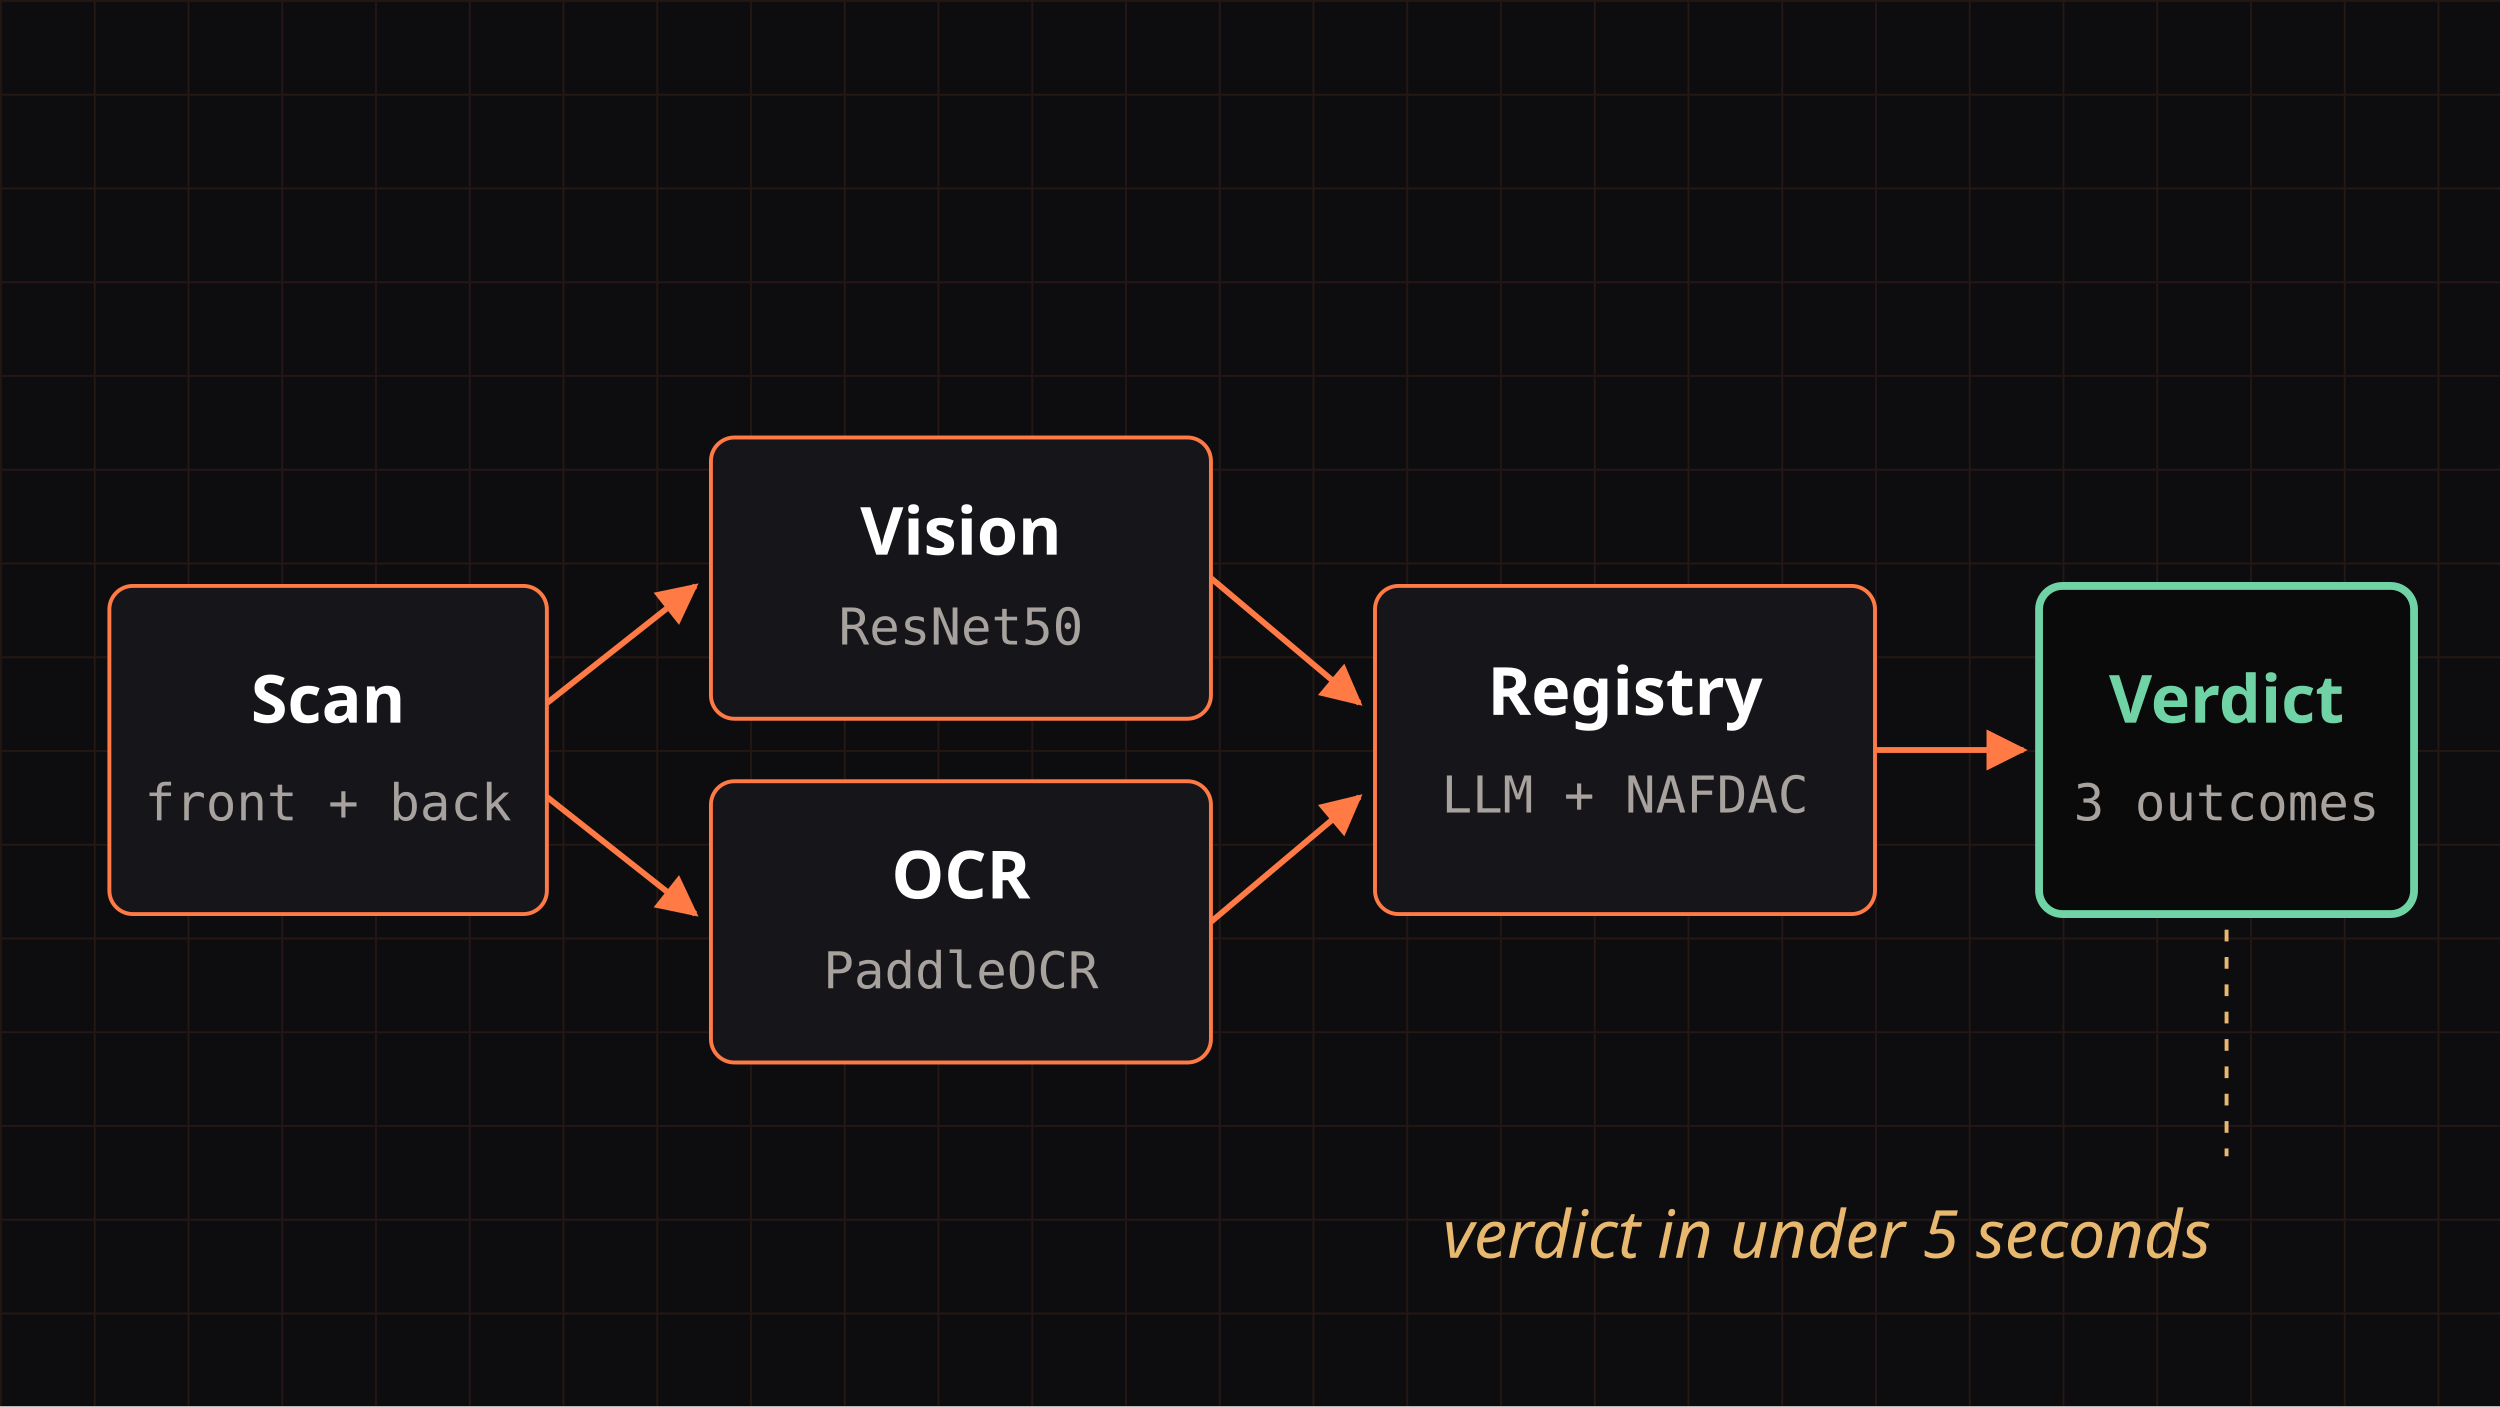
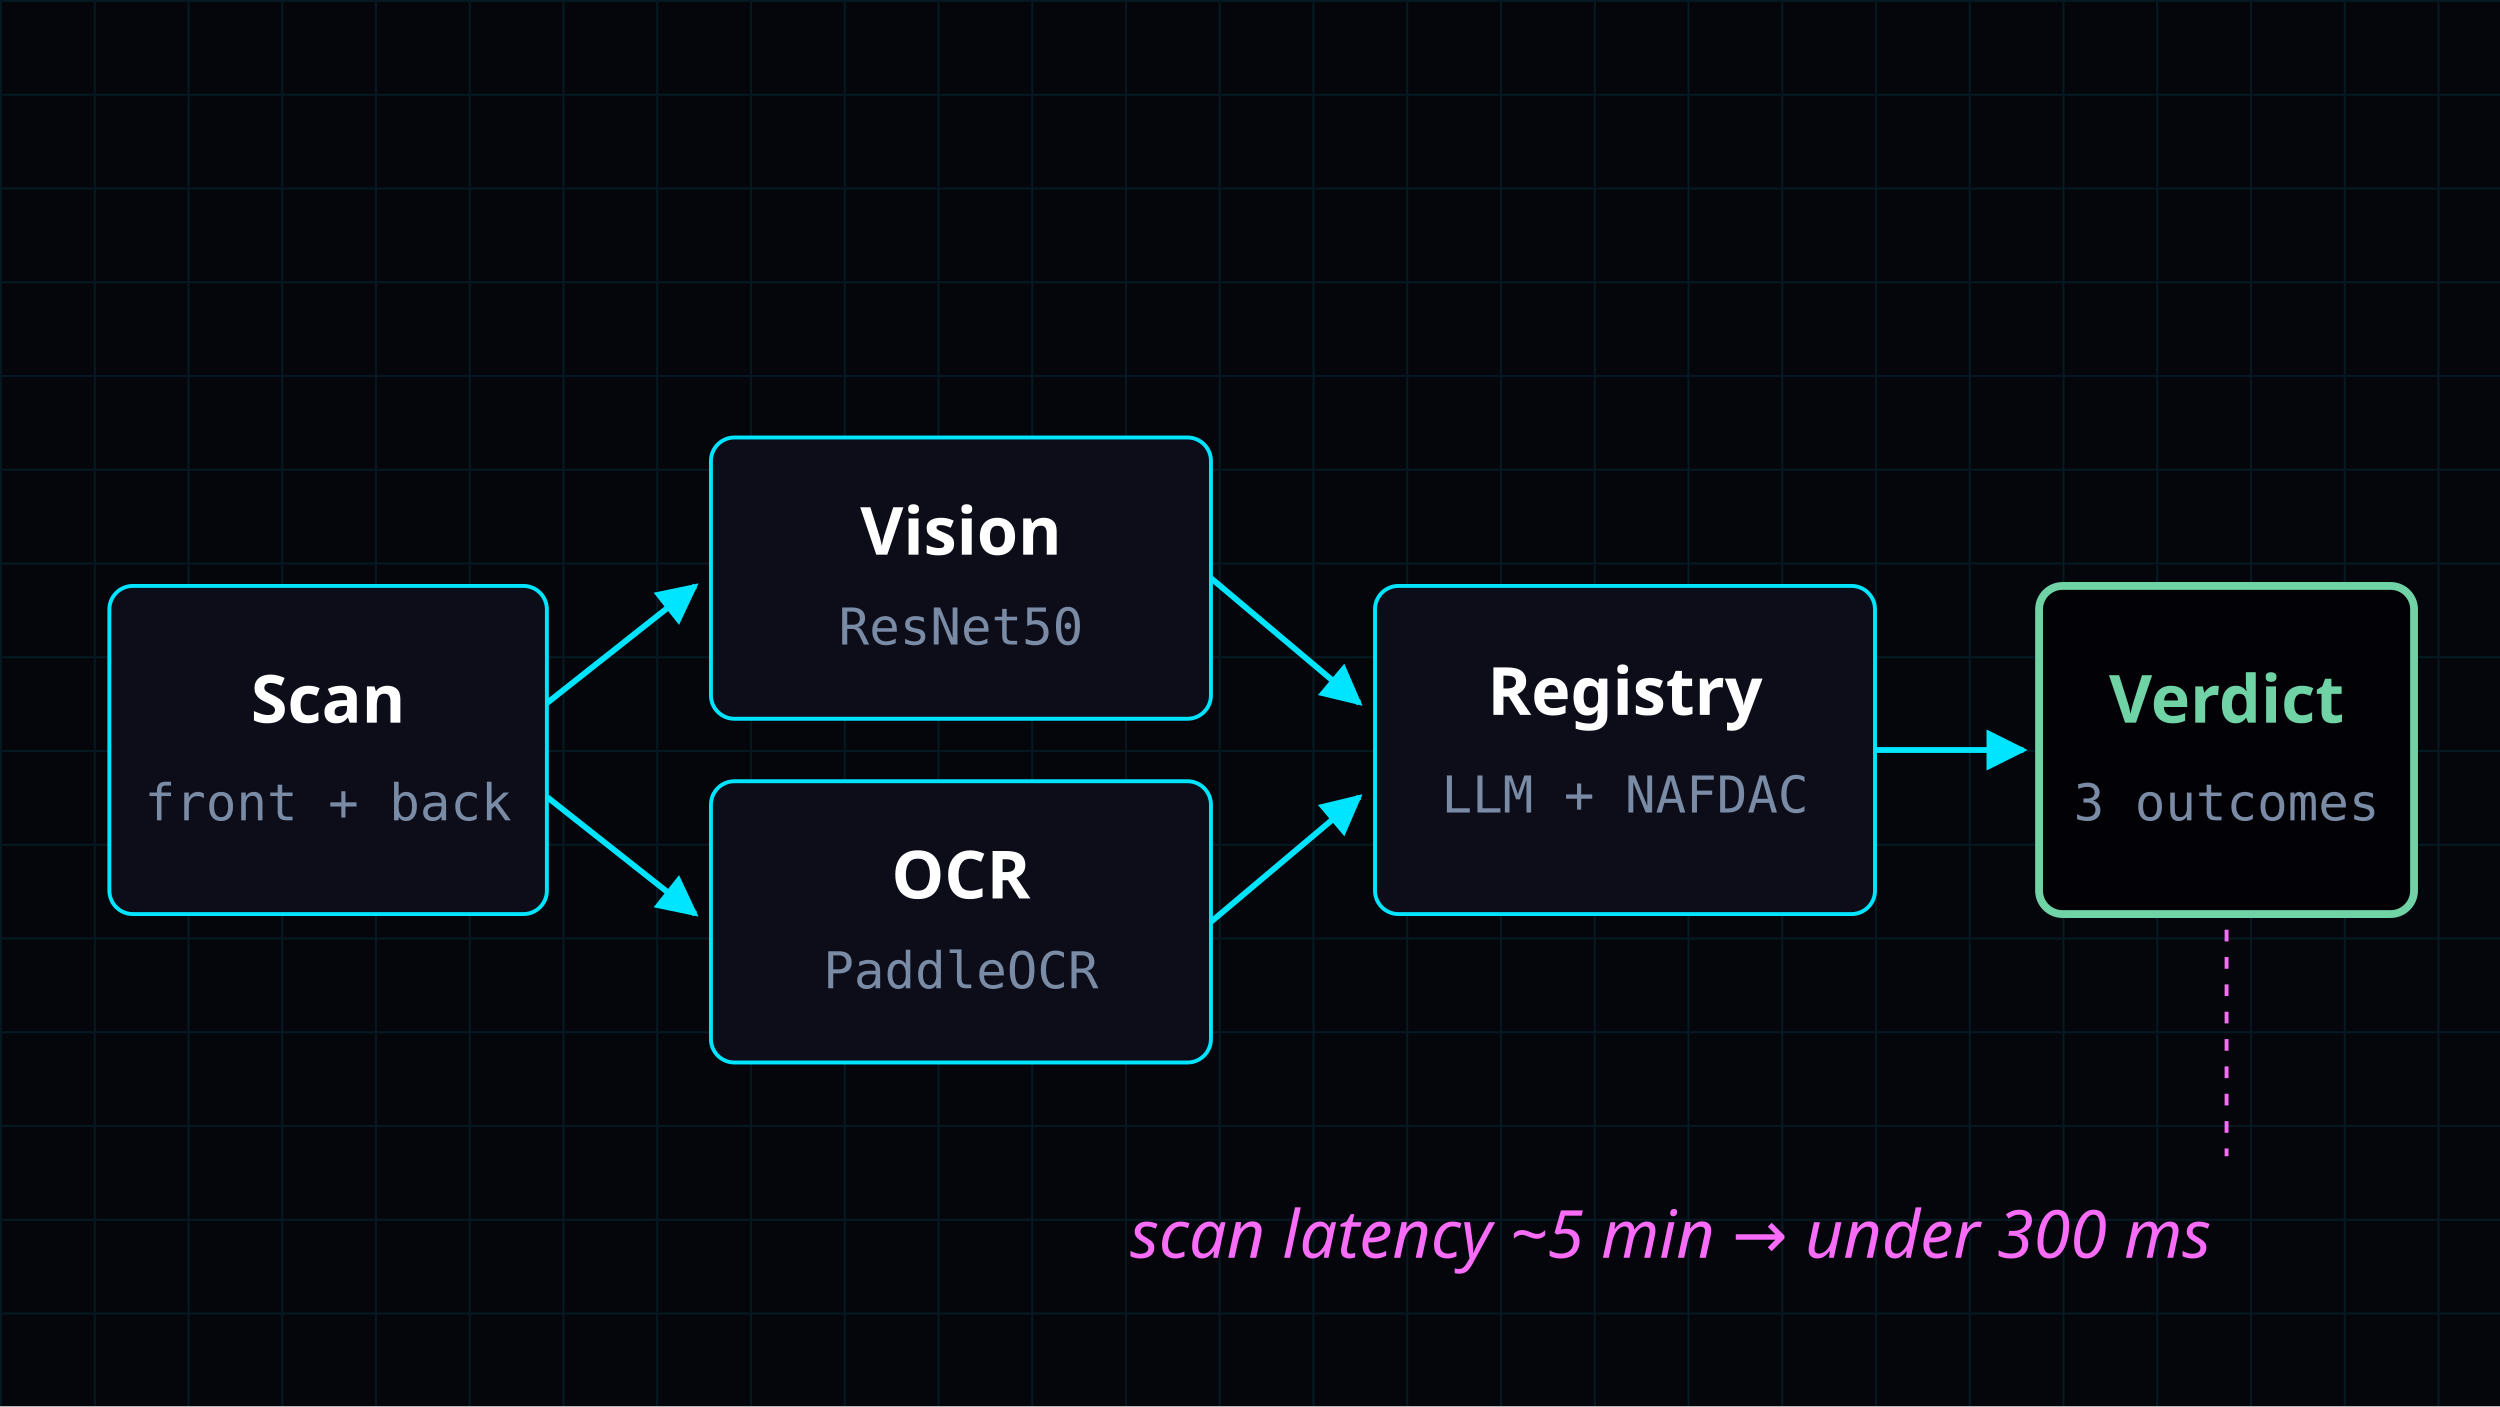
<svg xmlns="http://www.w3.org/2000/svg" viewBox="0 0 640 360" role="img" aria-label="SabiLens pipeline: scan, vision and OCR, regulatory agent, verdict">
  <defs>
    <pattern id="g" width="24" height="24" patternUnits="userSpaceOnUse">
-       <path d="M24 0H0V24" fill="none" stroke="#ff7a45" stroke-opacity=".09" />
+       <path d="M24 0H0V24" fill="none" stroke="#00e5ff" stroke-opacity=".09" />
    </pattern>
    <marker id="a" viewBox="0 0 10 10" refX="9" refY="5" markerWidth="7" markerHeight="7" orient="auto">
-       <path d="M0 0L10 5L0 10Z" fill="#ff7a45" />
+       <path d="M0 0L10 5L0 10Z" fill="#00e5ff" />
    </marker>
  </defs>
-   <rect width="640" height="360" fill="#0d0d0f" />
+   <rect width="640" height="360" fill="#05050c" />
  <rect width="640" height="360" fill="url(#g)" />
  <g font-family="Segoe UI, system-ui, sans-serif" fill="#fff">
-     <rect x="28" y="150" width="112" height="84" rx="6" fill="#16161a" stroke="#ff7a45" />
+     <rect x="28" y="150" width="112" height="84" rx="6" fill="#0d0d1a" stroke="#00e5ff" />
    <text x="84" y="185" text-anchor="middle" font-size="17" font-weight="700">Scan</text>
-     <text x="84" y="210" text-anchor="middle" font-size="13" fill="#a8a29e" font-family="Consolas, monospace">front + back</text>
-     <rect x="182" y="112" width="128" height="72" rx="6" fill="#16161a" stroke="#ff7a45" />
+     <text x="84" y="210" text-anchor="middle" font-size="13" fill="#7a8ba6" font-family="Consolas, monospace">front + back</text>
+     <rect x="182" y="112" width="128" height="72" rx="6" fill="#0d0d1a" stroke="#00e5ff" />
    <text x="246" y="142" text-anchor="middle" font-size="17" font-weight="700">Vision</text>
-     <text x="246" y="165" text-anchor="middle" font-size="13" fill="#a8a29e" font-family="Consolas, monospace">ResNet50</text>
-     <rect x="182" y="200" width="128" height="72" rx="6" fill="#16161a" stroke="#ff7a45" />
+     <text x="246" y="165" text-anchor="middle" font-size="13" fill="#7a8ba6" font-family="Consolas, monospace">ResNet50</text>
+     <rect x="182" y="200" width="128" height="72" rx="6" fill="#0d0d1a" stroke="#00e5ff" />
    <text x="246" y="230" text-anchor="middle" font-size="17" font-weight="700">OCR</text>
-     <text x="246" y="253" text-anchor="middle" font-size="13" fill="#a8a29e" font-family="Consolas, monospace">PaddleOCR</text>
-     <rect x="352" y="150" width="128" height="84" rx="6" fill="#16161a" stroke="#ff7a45" />
+     <text x="246" y="253" text-anchor="middle" font-size="13" fill="#7a8ba6" font-family="Consolas, monospace">PaddleOCR</text>
+     <rect x="352" y="150" width="128" height="84" rx="6" fill="#0d0d1a" stroke="#00e5ff" />
    <text x="416" y="183" text-anchor="middle" font-size="17" font-weight="700">Registry</text>
-     <text x="416" y="208" text-anchor="middle" font-size="13" fill="#a8a29e" font-family="Consolas, monospace">LLM + NAFDAC</text>
-     <rect x="522" y="150" width="96" height="84" rx="6" fill="#0a0a0b" stroke="#6fd3a5" stroke-width="2" />
+     <text x="416" y="208" text-anchor="middle" font-size="13" fill="#7a8ba6" font-family="Consolas, monospace">LLM + NAFDAC</text>
+     <rect x="522" y="150" width="96" height="84" rx="6" fill="#020206" stroke="#6fd3a5" stroke-width="2" />
    <text x="570" y="185" text-anchor="middle" font-size="17" font-weight="700" fill="#6fd3a5">Verdict</text>
-     <text x="570" y="210" text-anchor="middle" font-size="13" fill="#a8a29e" font-family="Consolas, monospace">3 outcomes</text>
+     <text x="570" y="210" text-anchor="middle" font-size="13" fill="#7a8ba6" font-family="Consolas, monospace">3 outcomes</text>
  </g>
-   <g stroke="#ff7a45" stroke-width="1.5" fill="none" marker-end="url(#a)">
+   <g stroke="#00e5ff" stroke-width="1.5" fill="none" marker-end="url(#a)">
    <path d="M140 180 L178 150" />
    <path d="M140 204 L178 234" />
    <path d="M310 148 L348 180" />
    <path d="M310 236 L348 204" />
    <path d="M480 192 L518 192" />
  </g>
-   <path d="M570 238 L570 296" stroke="#e8b86f" stroke-dasharray="3 4" />
-   <text x="566" y="322" text-anchor="end" font-family="Segoe UI, system-ui, sans-serif" font-size="17" font-style="italic" fill="#e8b86f">verdict in under 5 seconds</text>
+   <path d="M570 238 L570 296" stroke="#f86cf8" stroke-dasharray="3 4" />
+   <text x="566" y="322" text-anchor="end" font-family="Segoe UI, system-ui, sans-serif" font-size="17" font-style="italic" fill="#f86cf8">scan latency ~5 min → under 300 ms</text>
</svg>
